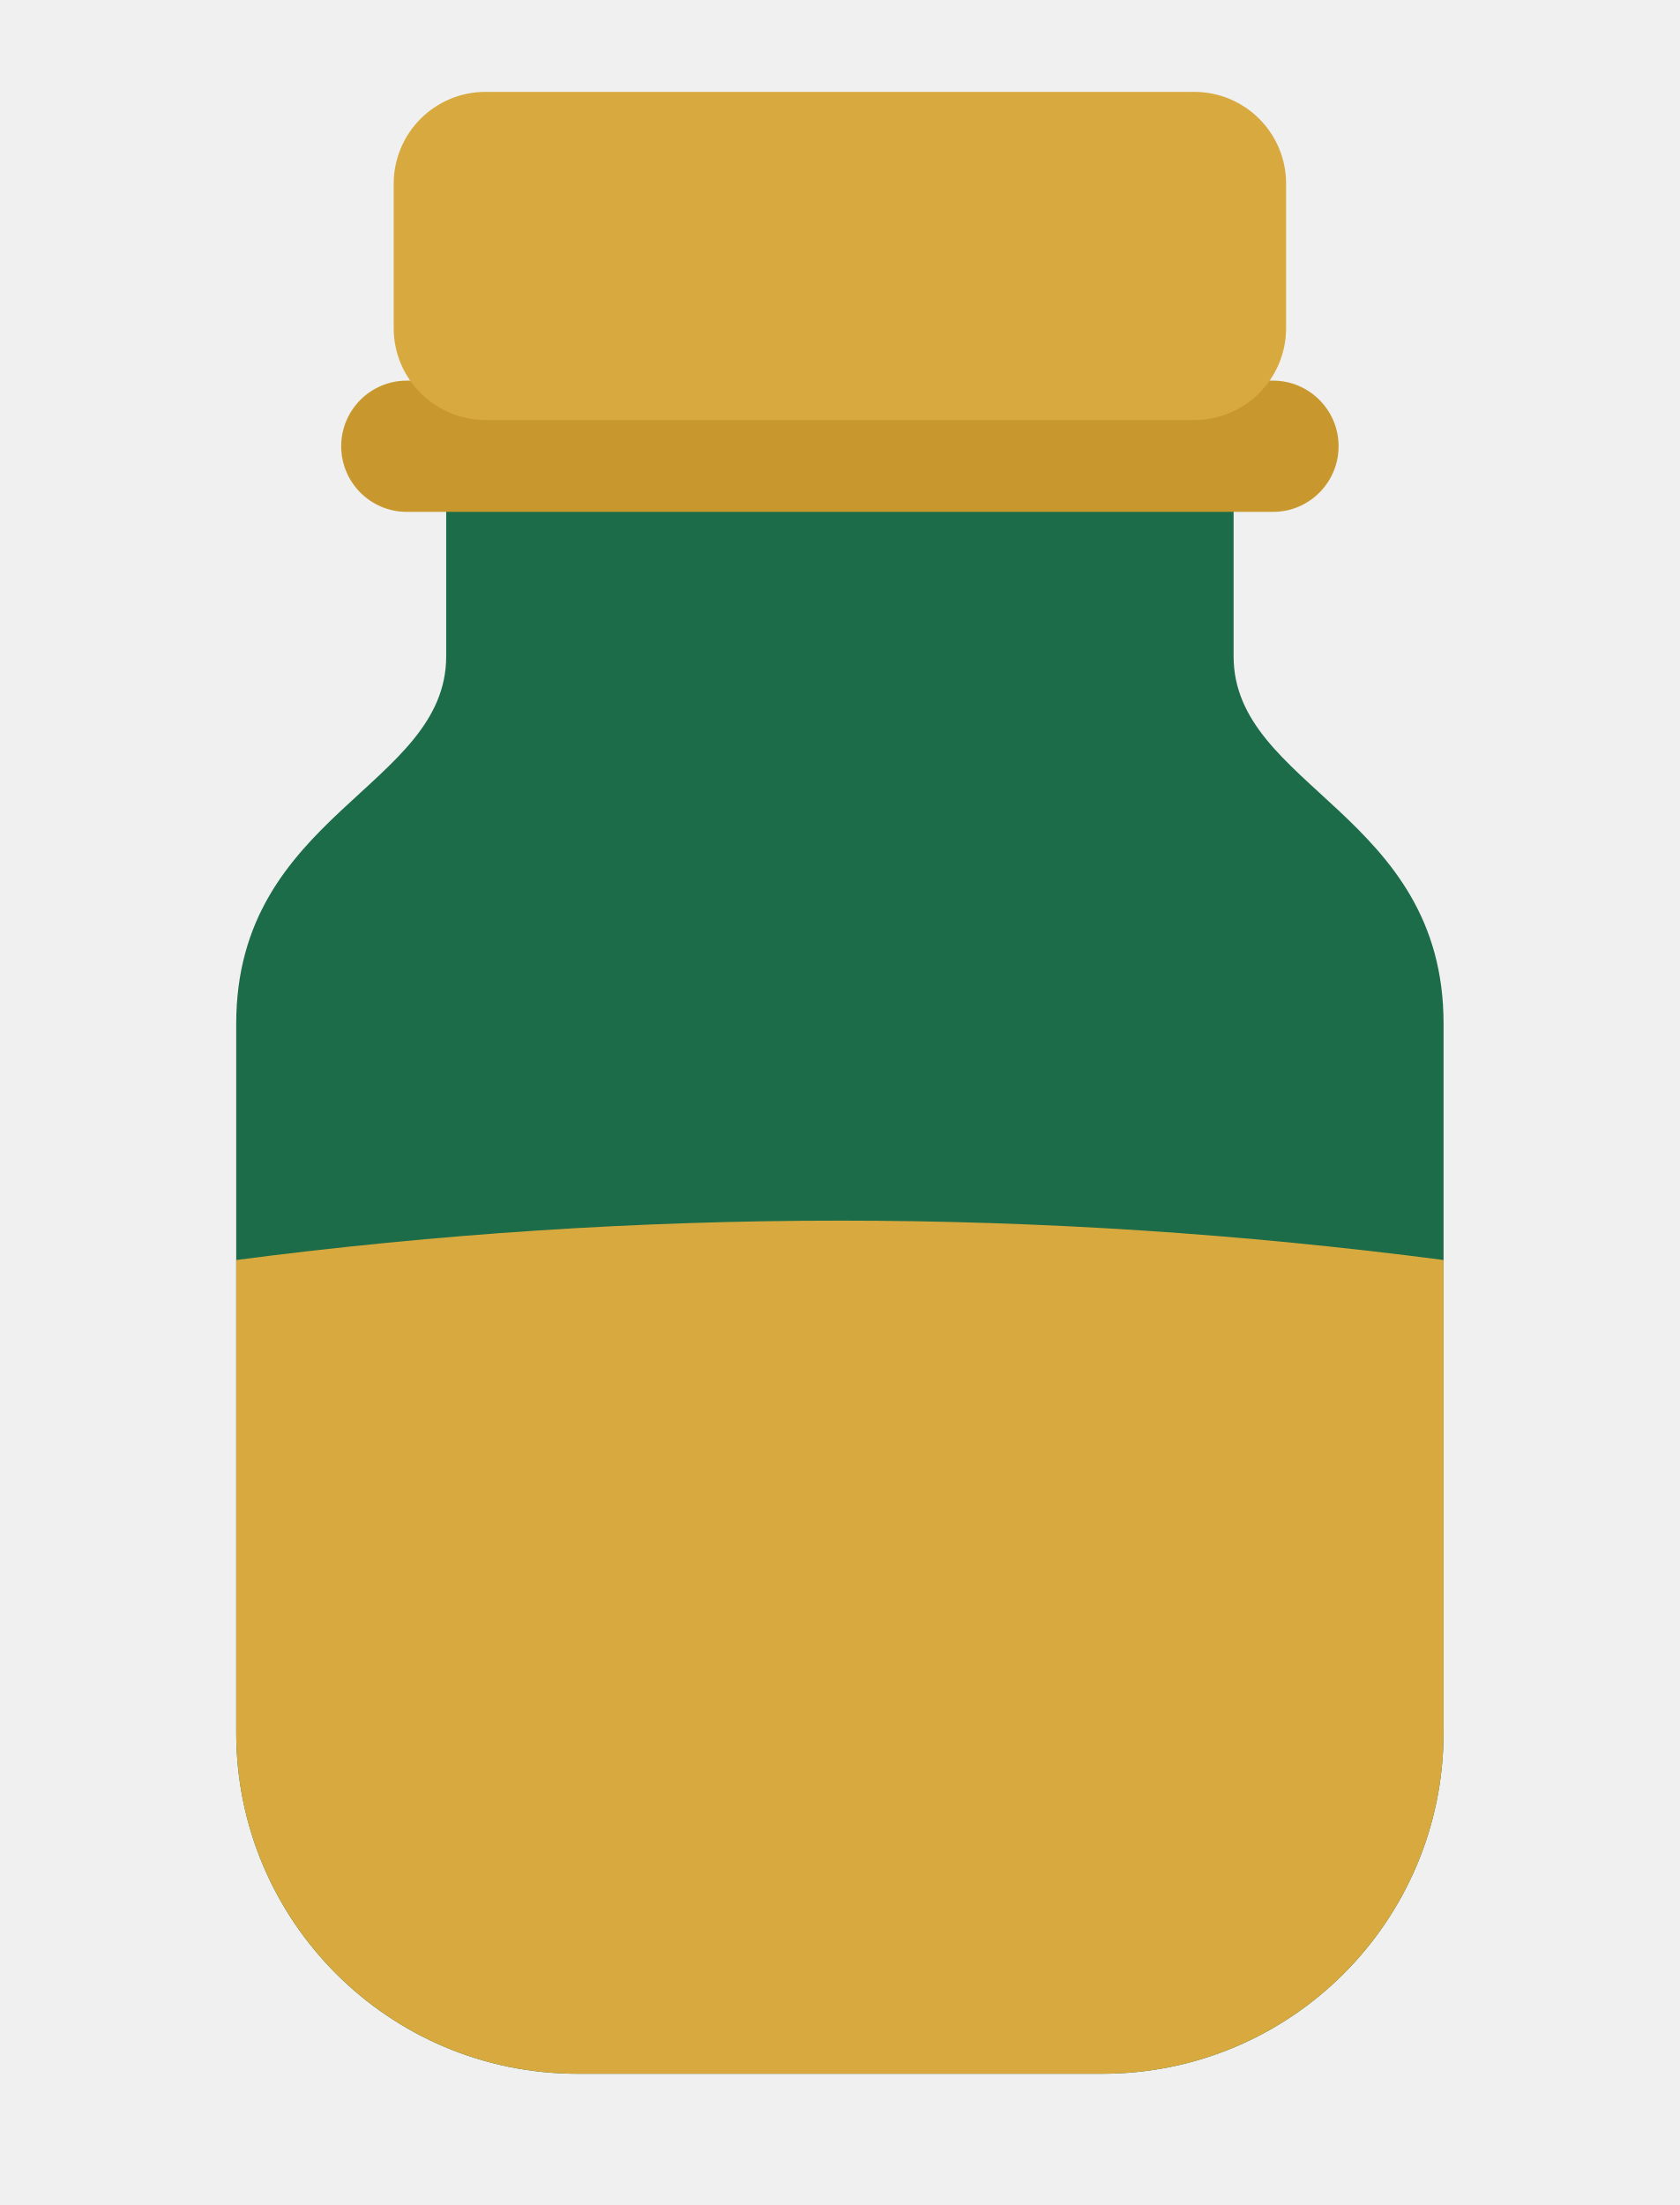
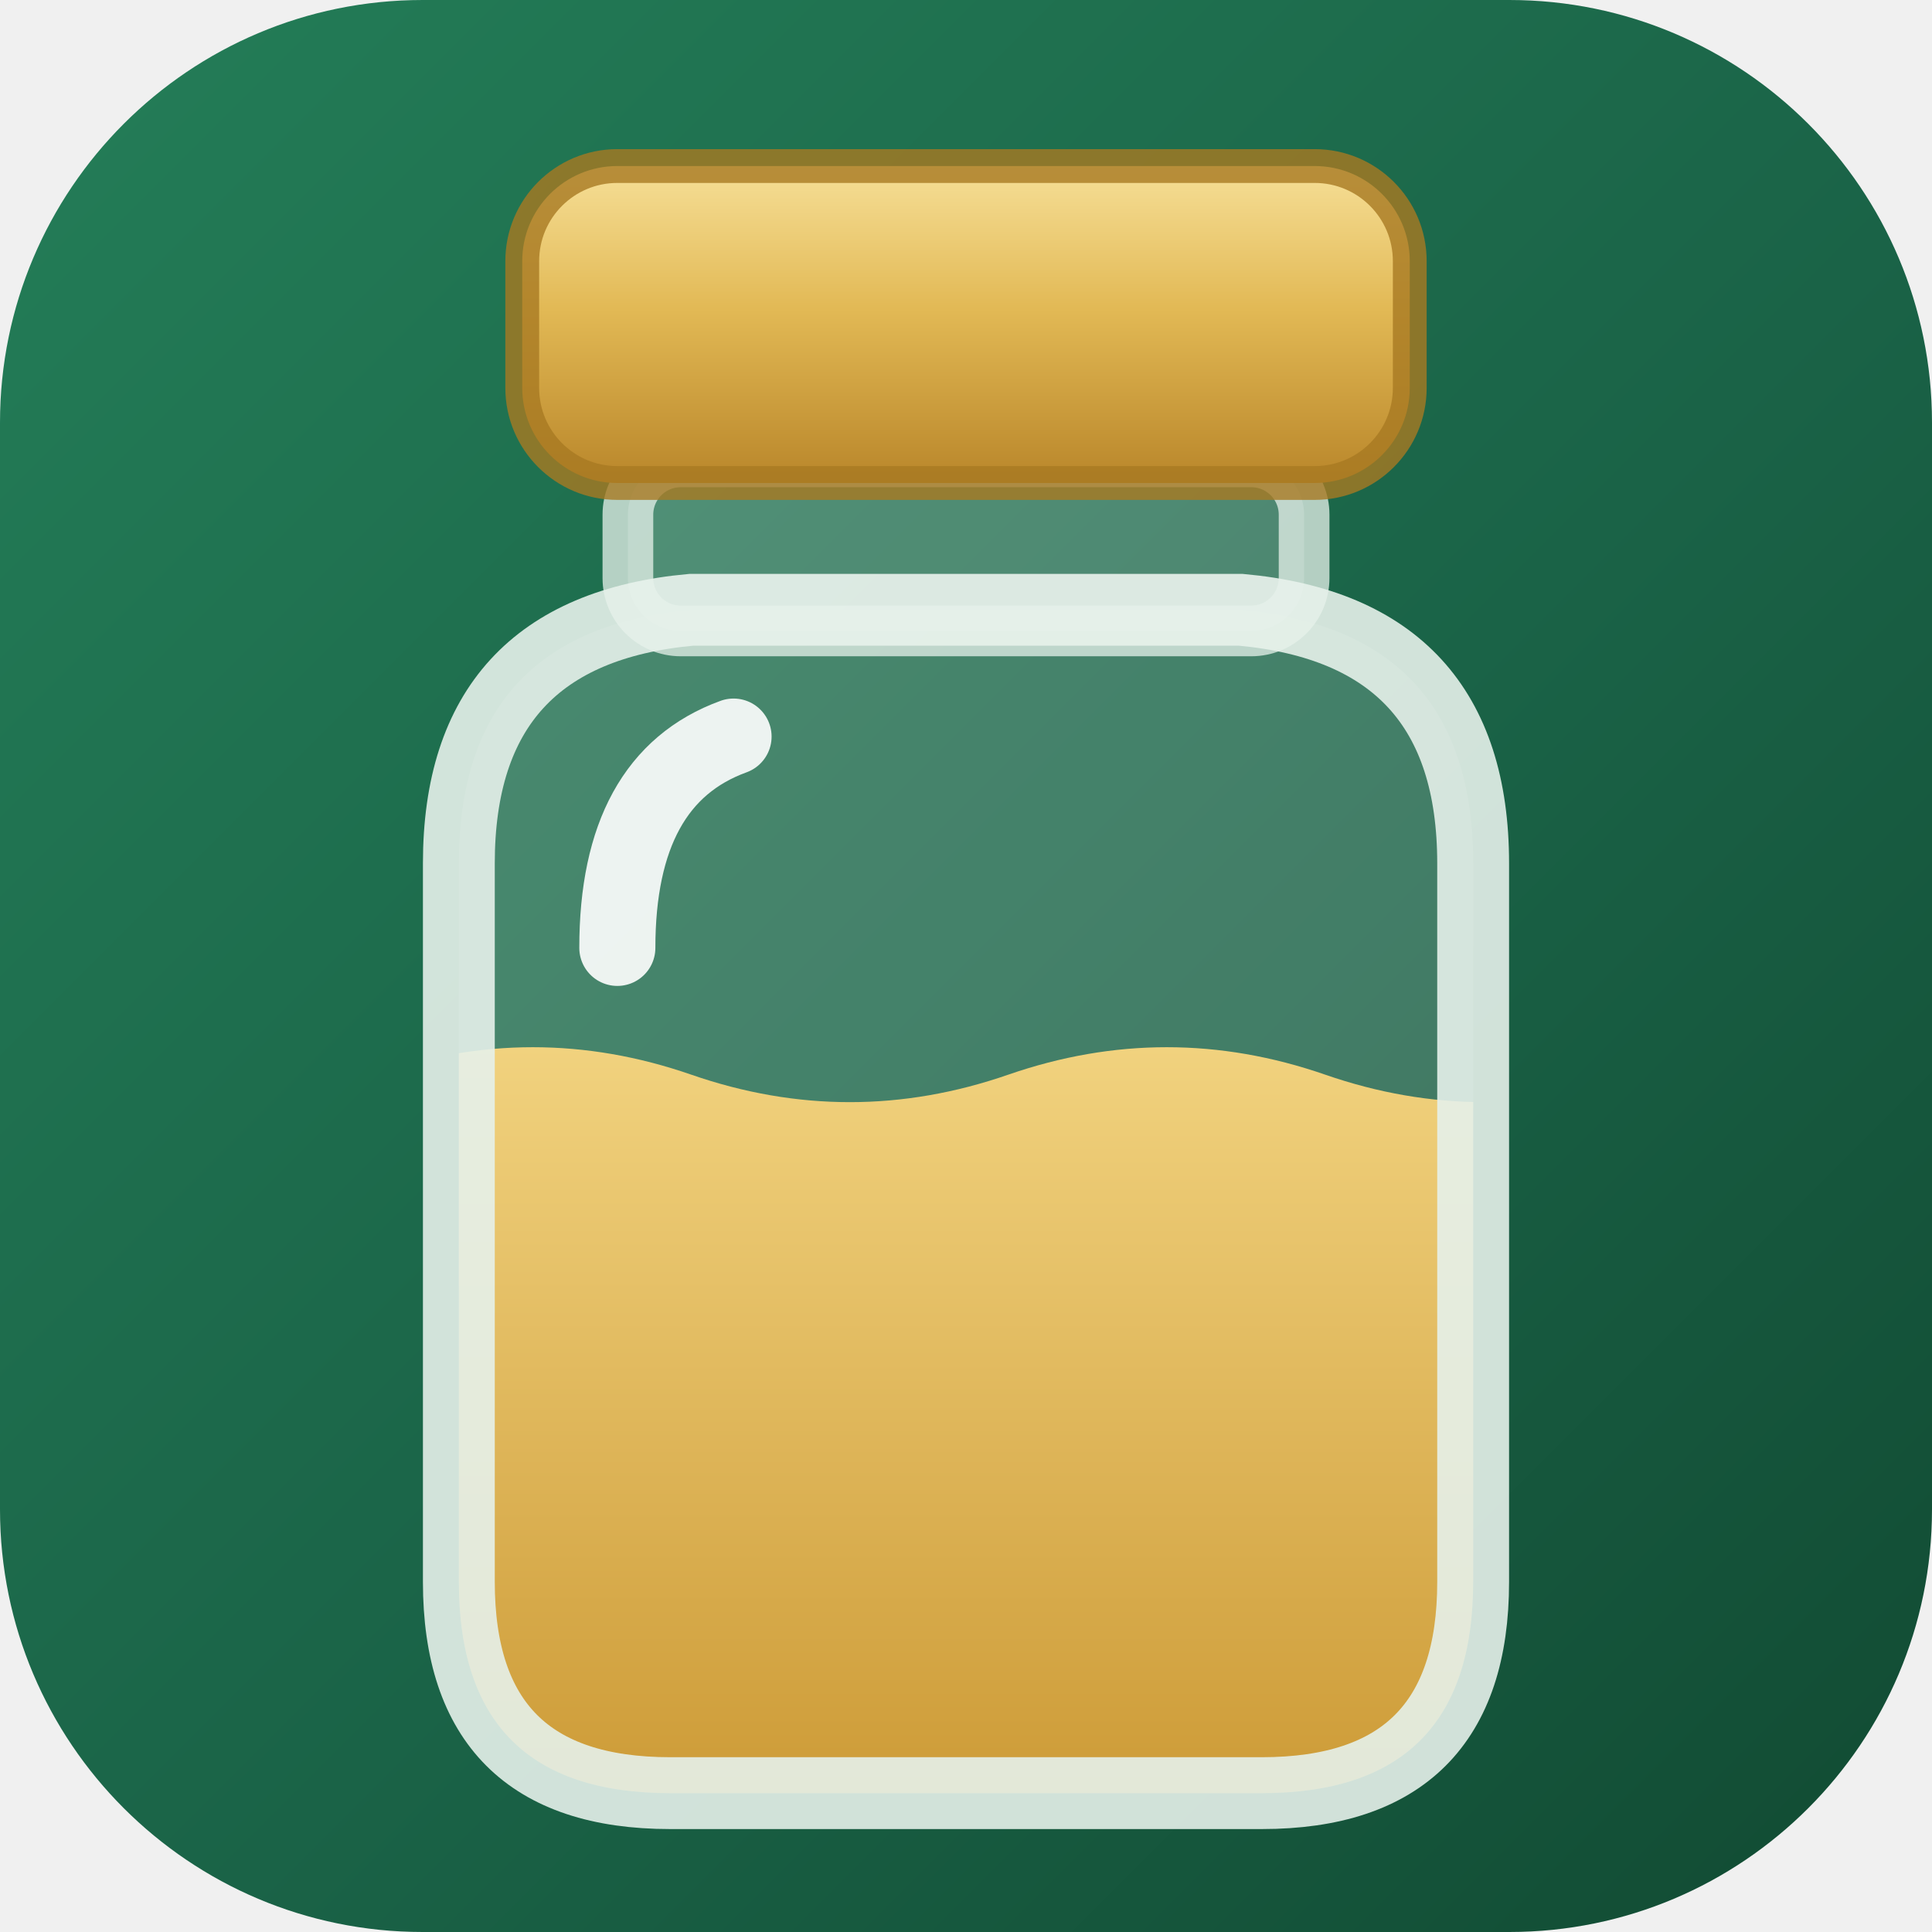
- <svg xmlns="http://www.w3.org/2000/svg" viewBox="0 0 64 84" width="64" height="84" fill="none" role="img" aria-label="AllotJar">
-   <path d="M17 19L17 25C17 30 9 31 9 39L9 66A13 13 0 0 0 22 79L42 79A13 13 0 0 0 55 66L55 39C55 31 47 30 47 25L47 19Z" fill="#1C6B49" />
-   <path d="M9 48Q32 45 55 48L55 66A13 13 0 0 1 42 79L22 79A13 13 0 0 1 9 66Z" fill="#D7A93E" />
-   <rect x="13" y="14.5" width="38" height="5" rx="2.5" fill="#C8982E" />
-   <rect x="15" y="3.5" width="34" height="12.5" rx="3.5" fill="#D7A93E" />
+ <svg xmlns="http://www.w3.org/2000/svg" viewBox="0 0 64 64" width="64" height="64" fill="none" role="img" aria-label="AllotJar">
+   <defs>
+     <linearGradient id="t" x1="0" y1="0" x2="1" y2="1">
+       <stop offset="0" stop-color="#247e58" />
+       <stop offset=".55" stop-color="#1a6347" />
+       <stop offset="1" stop-color="#114a32" />
+     </linearGradient>
+     <linearGradient id="gd" x1="0" x2="0" y1="0" y2="1">
+       <stop offset="0" stop-color="#f6df97" />
+       <stop offset=".45" stop-color="#e2b955" />
+       <stop offset="1" stop-color="#b9862a" />
+     </linearGradient>
+     <linearGradient id="lq" x1="0" x2="0" y1="0" y2="1">
+       <stop offset="0" stop-color="#f1d27e" />
+       <stop offset="1" stop-color="#c9952f" />
+     </linearGradient>
+     <clipPath id="cl">
+       <path d="M8 36 Q8 25 19 24 H45 Q56 25 56 36 V70 Q56 80 46 80 H18 Q8 80 8 70 Z" />
+     </clipPath>
+   </defs>
+   <rect x="0" y="0" width="64" height="64" rx="14" fill="url(#t)" />
+   <g transform="translate(9.6,3.4) scale(0.7)">
+     <path d="M8 36 Q8 25 19 24 H45 Q56 25 56 36 V70 Q56 80 46 80 H18 Q8 80 8 70 Z" fill="#ffffff" fill-opacity=".18" />
+     <g clip-path="url(#cl)">
+       <path d="M4 46 q7.5 -2.6 15 0 t15 0 t15 0 t15 0 V84 H4 Z" fill="url(#lq)" />
+     </g>
+     <path d="M8 36 Q8 25 19 24 H45 Q56 25 56 36 V70 Q56 80 46 80 H18 Q8 80 8 70 Z" fill="none" stroke="#e6f1ea" stroke-opacity=".9" stroke-width="3.4" />
+     <path d="M15.5 40 Q15.5 32 21 30" fill="none" stroke="#fff" stroke-opacity=".9" stroke-width="3.6" stroke-linecap="round" />
+     <rect x="16" y="17" width="32" height="8" rx="2.5" fill="#ffffff" fill-opacity=".22" stroke="#e6f1ea" stroke-opacity=".75" stroke-width="2.4" />
+     <rect x="11" y="3" width="42" height="15" rx="4.5" fill="url(#gd)" />
+     <rect x="11" y="3" width="42" height="15" rx="4.5" fill="none" stroke="#a87a22" stroke-opacity=".8" stroke-width="1.6" />
+   </g>
</svg>
